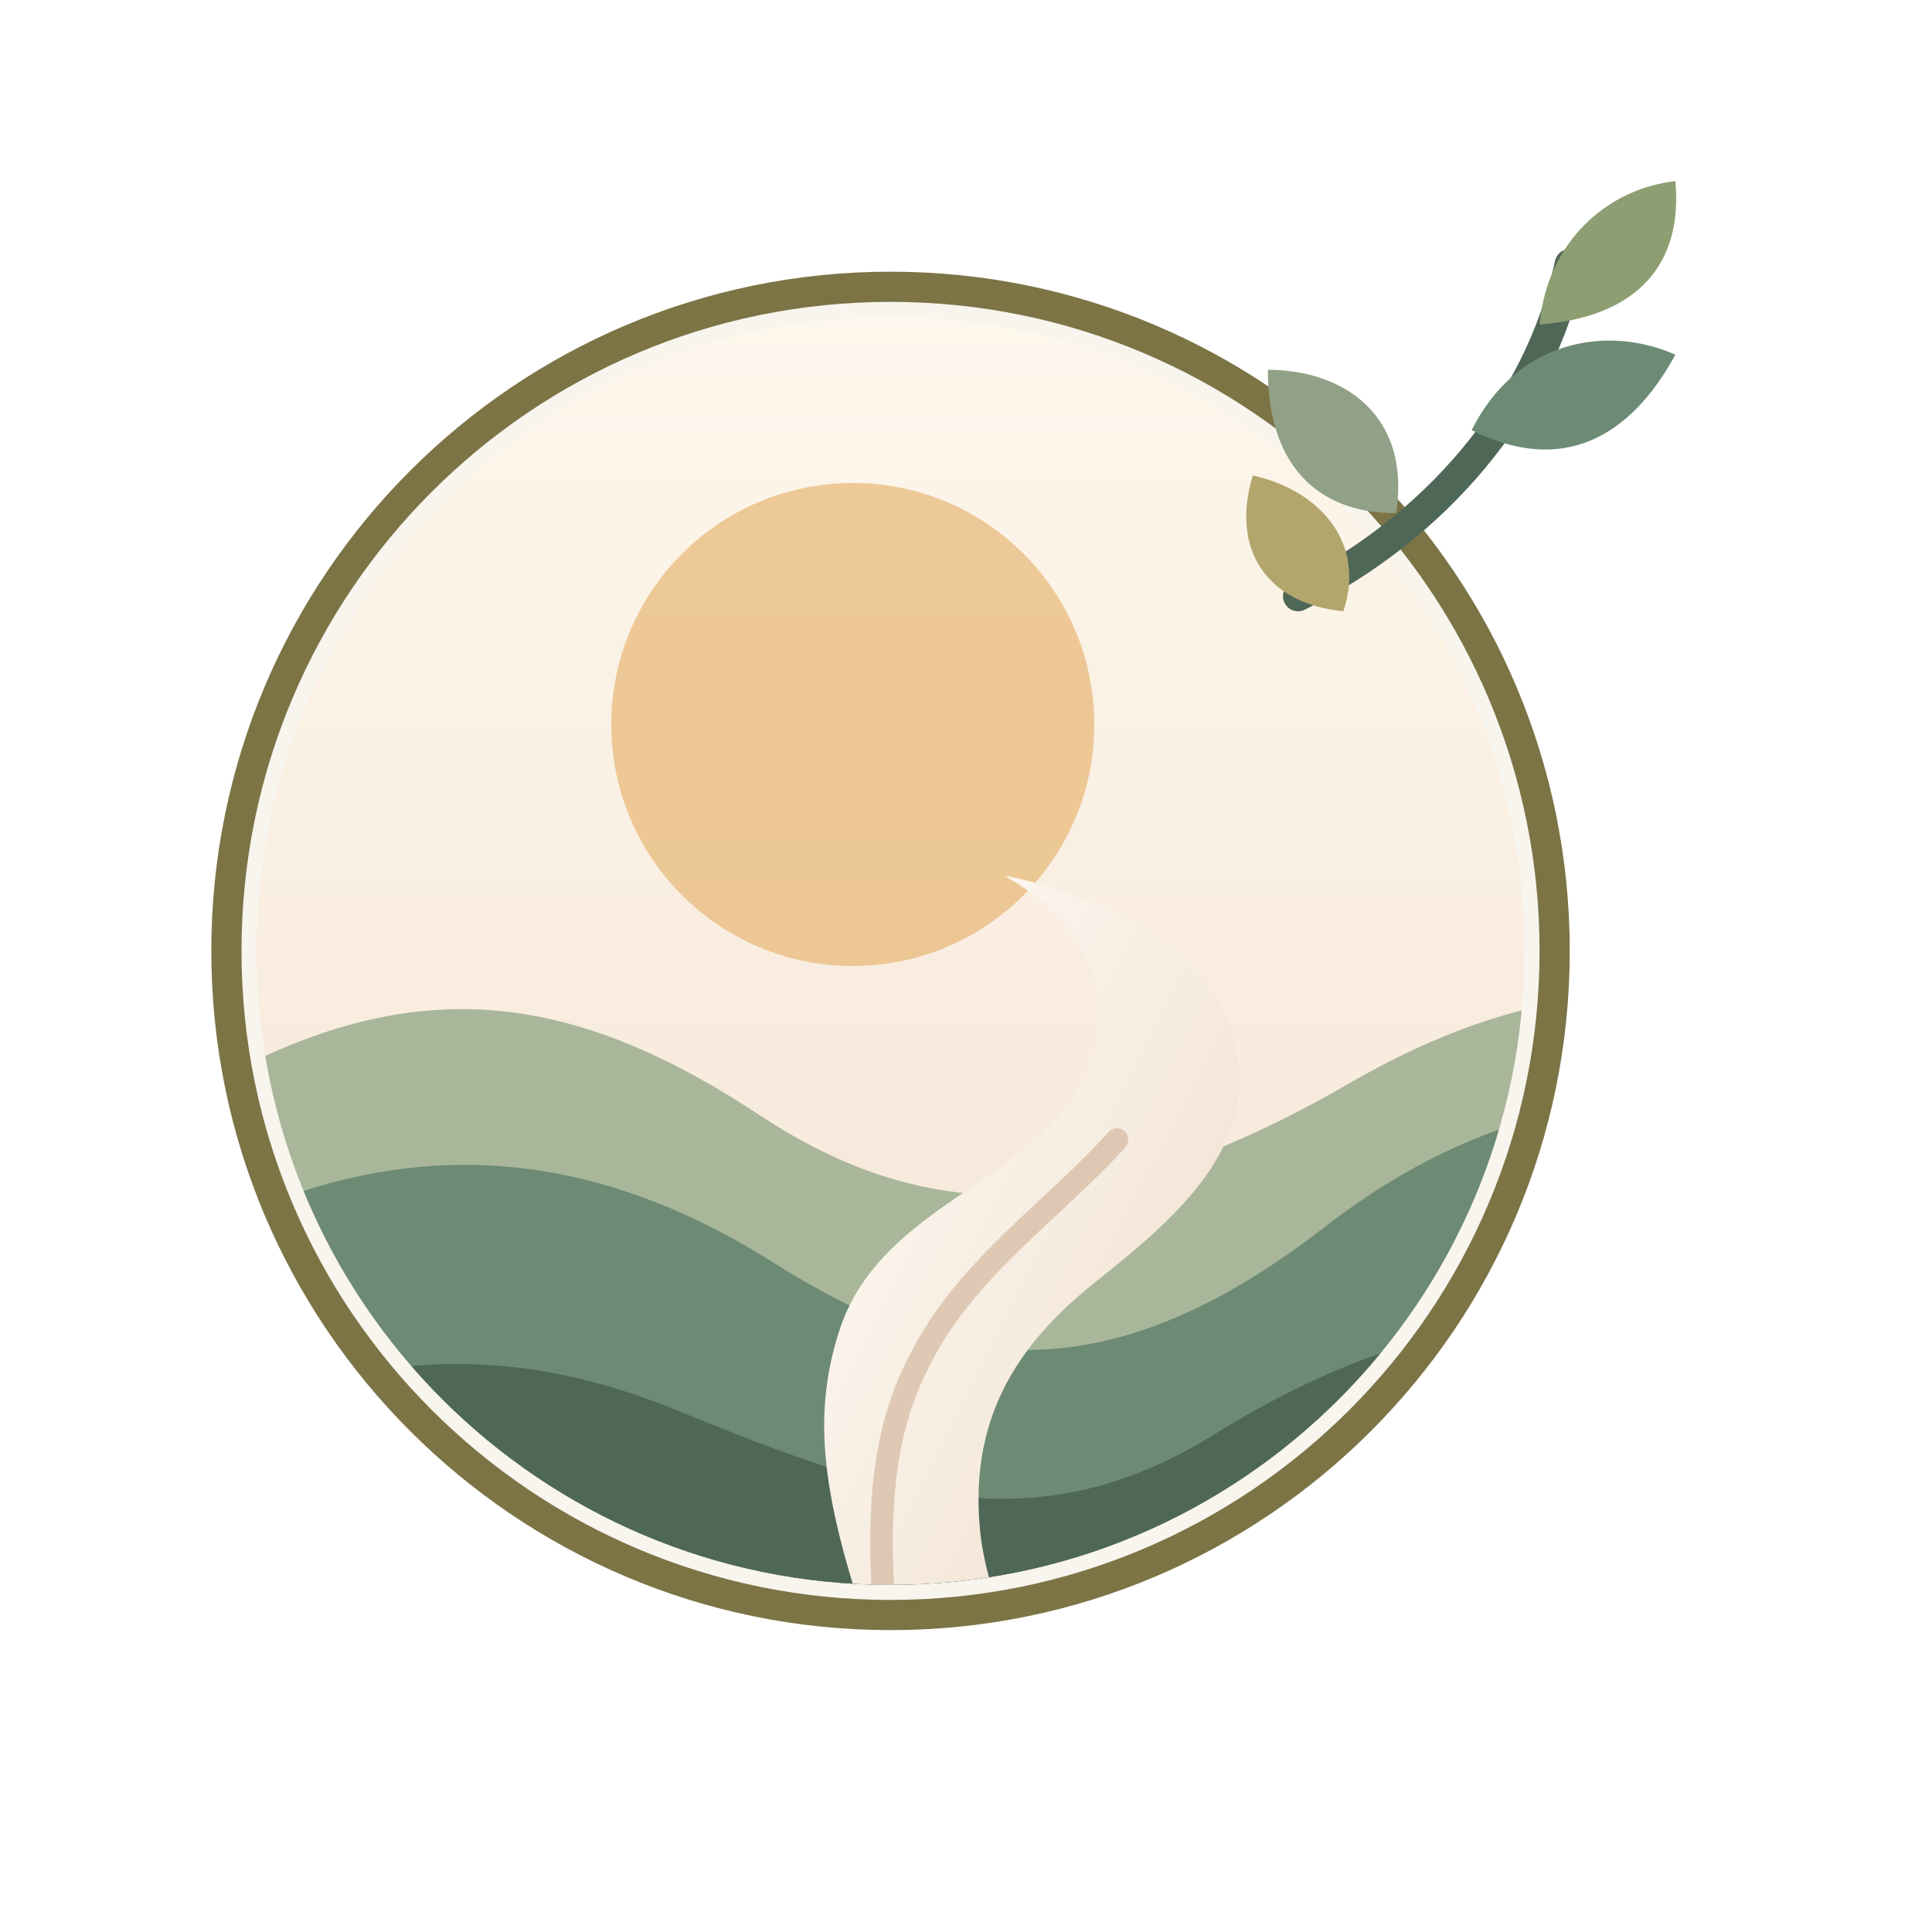
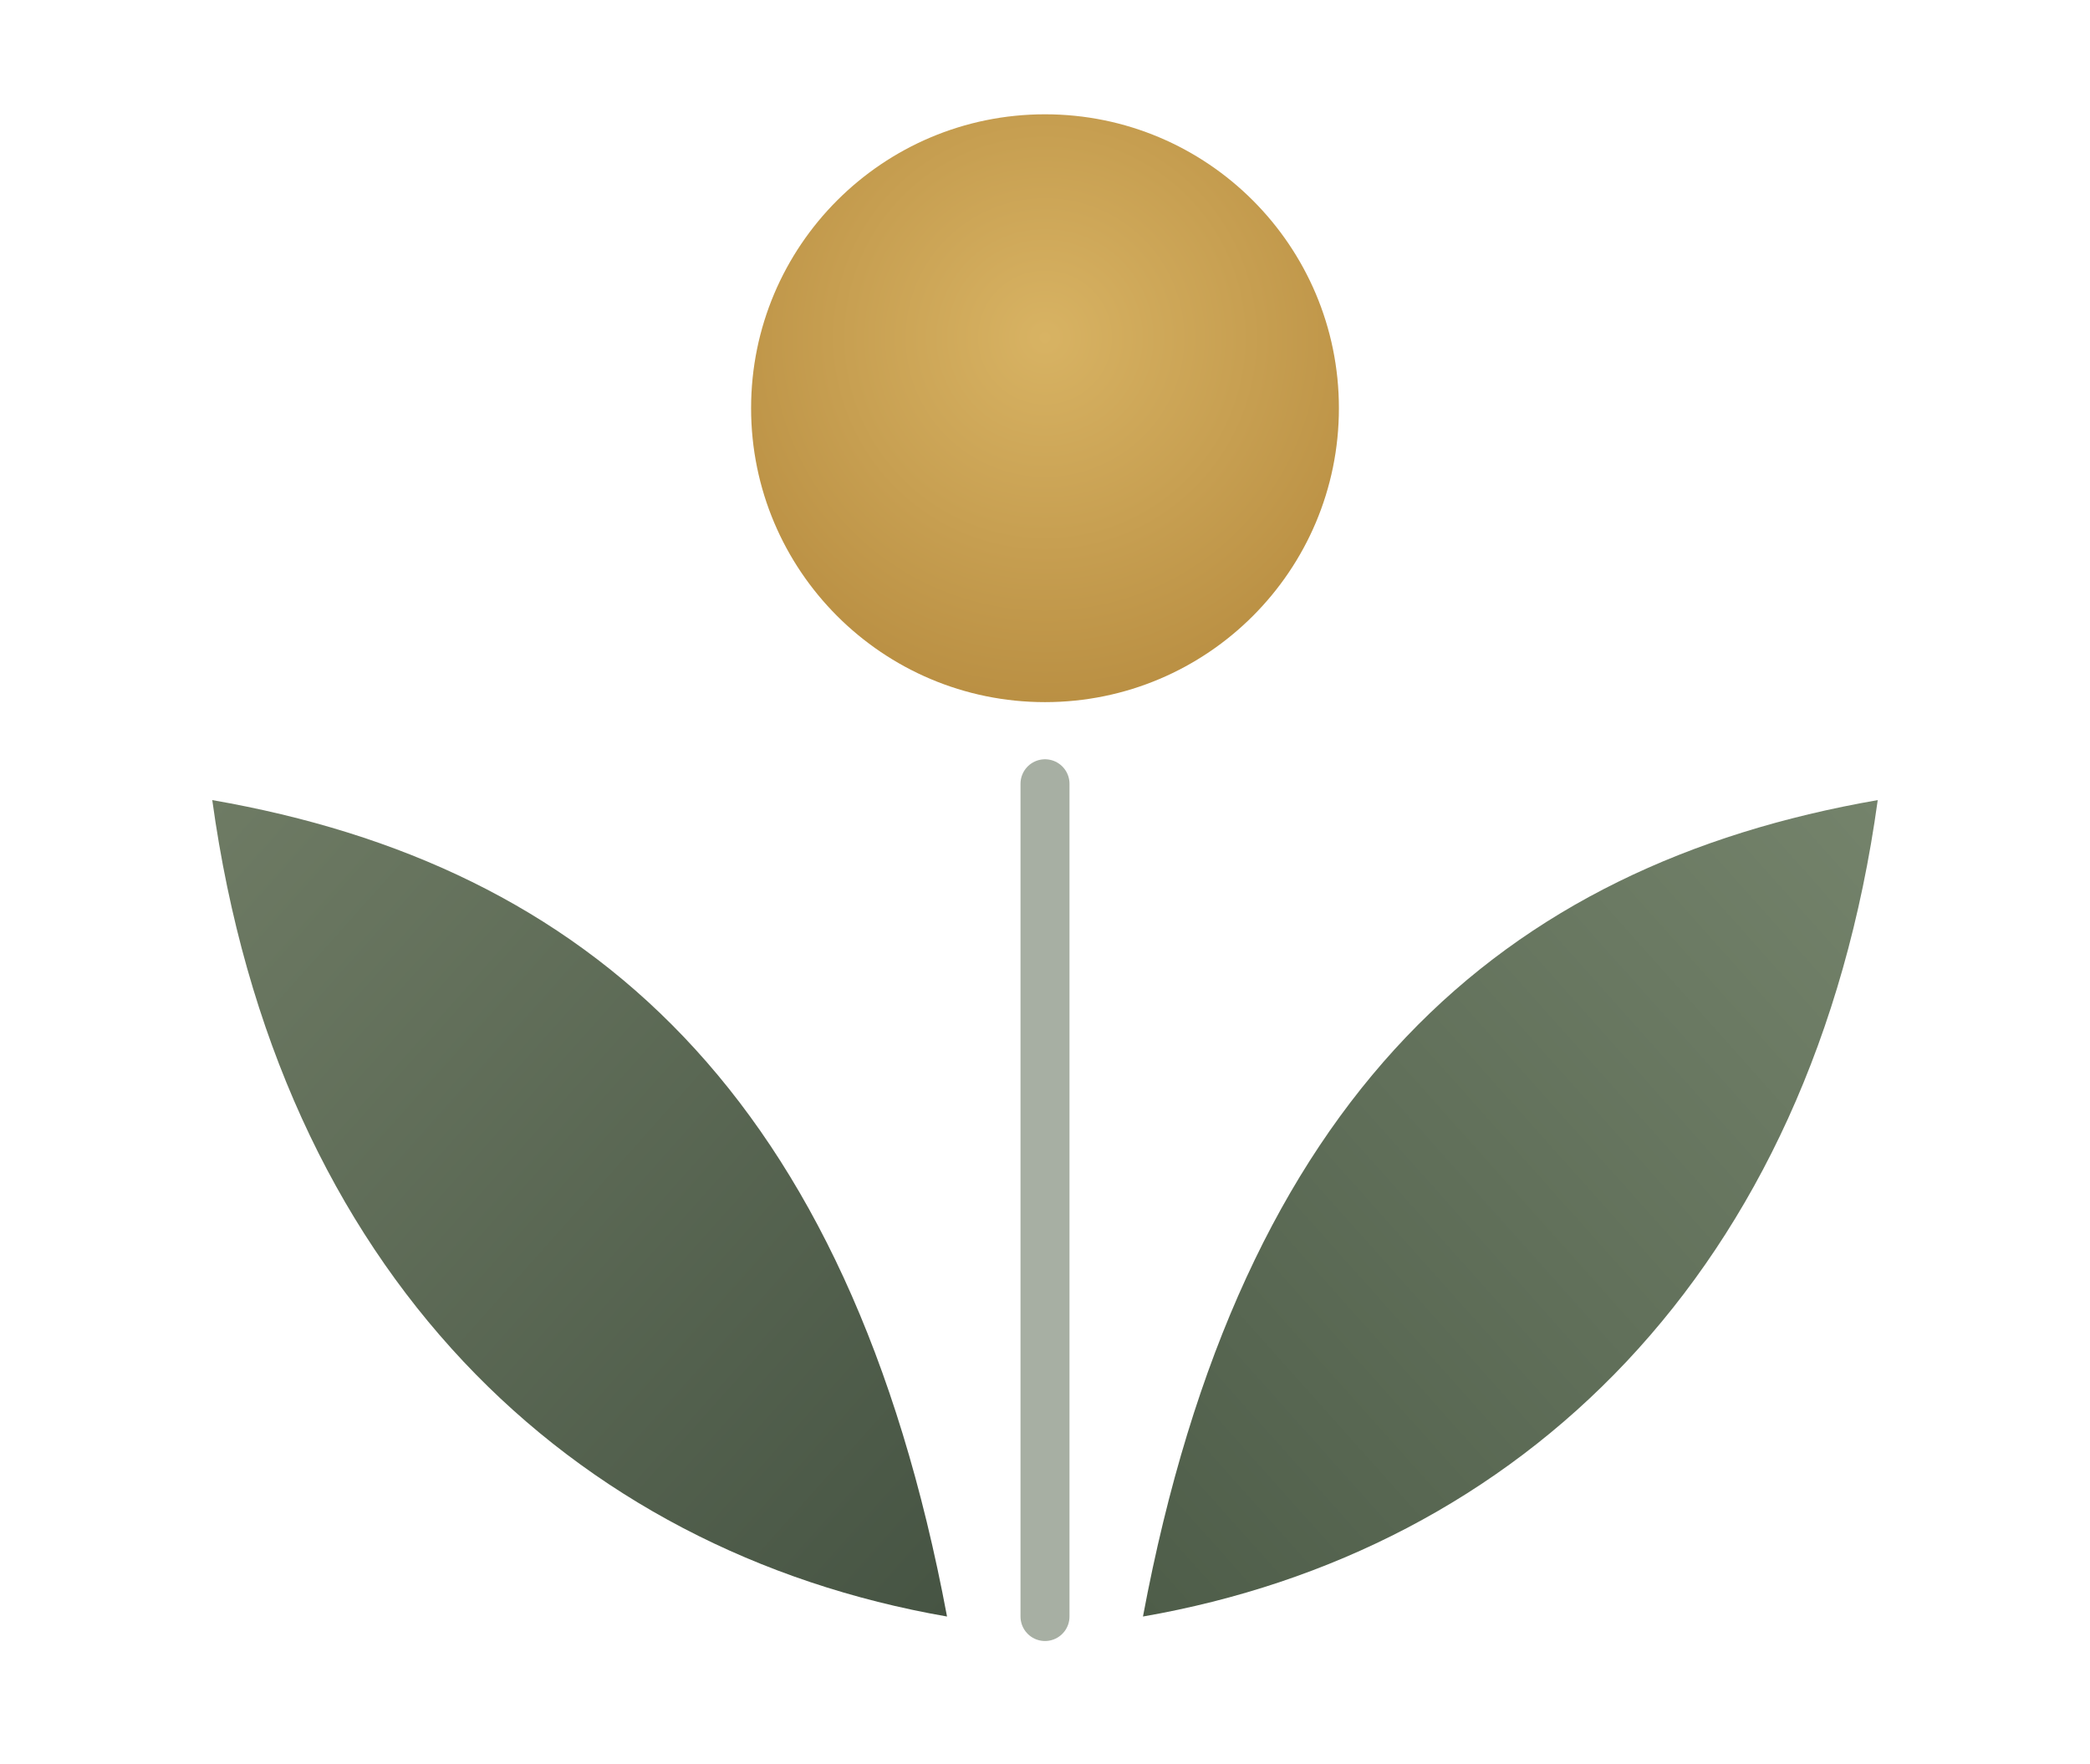
- <svg xmlns="http://www.w3.org/2000/svg" viewBox="0 0 256 256" role="img" aria-labelledby="title desc">
+ <svg xmlns="http://www.w3.org/2000/svg" viewBox="0 0 128 108" role="img" aria-labelledby="title desc">
  <defs>
-     <clipPath id="landscape-circle">
-       <circle cx="118" cy="126" r="84" />
-     </clipPath>
-     <linearGradient id="sky" x1="0" y1="0" x2="0" y2="1">
-       <stop offset="0" stop-color="#FFF8EE" />
-       <stop offset="1" stop-color="#F2E3D3" />
+     <linearGradient id="leftLeaf" x1="0" y1="0" x2="1" y2="1">
+       <stop offset="0" stop-color="#6E7B64" />
+       <stop offset="1" stop-color="#465443" />
    </linearGradient>
-     <linearGradient id="path" x1="0" y1="0" x2="1" y2="1">
-       <stop offset="0" stop-color="#FFFDF8" />
-       <stop offset="1" stop-color="#EEDBC8" />
+     <linearGradient id="rightLeaf" x1="1" y1="0" x2="0" y2="1">
+       <stop offset="0" stop-color="#74836B" />
+       <stop offset="1" stop-color="#4E5D49" />
    </linearGradient>
+     <radialGradient id="sun" cx="50%" cy="38%" r="70%">
+       <stop offset="0" stop-color="#D8B363" />
+       <stop offset="1" stop-color="#B68B3F" />
+     </radialGradient>
  </defs>
-   <circle cx="118" cy="126" r="88" fill="#F8F4EE" stroke="#7C7445" stroke-width="4" />
-   <g clip-path="url(#landscape-circle)">
-     <rect x="24" y="34" width="188" height="184" fill="url(#sky)" />
-     <circle cx="113" cy="96" r="32" fill="#E7B977" opacity="0.72" />
-     <path d="M16 151C48 129 71 128 101 148C121 161 143 164 178 144C195 134 211 130 229 132V221H16Z" fill="#A9B69A" />
-     <path d="M6 177C39 151 70 147 102 167C124 181 145 186 175 163C198 145 220 143 238 150V226H6Z" fill="#6D8B74" />
-     <path d="M2 204C35 180 61 175 90 187C117 198 137 205 161 190C190 172 217 170 247 183V232H2Z" fill="#4F6757" />
-     <path d="M117 222C110 202 107 190 111 177C116 160 136 157 143 144C149 133 144 122 133 116C148 119 162 127 164 140C166 153 155 162 145 170C135 178 128 188 130 204C131 211 134 218 138 225Z" fill="url(#path)" />
-     <path d="M118 221C116 205 116 191 122 180C128 168 140 160 148 151" fill="none" stroke="#D8BFA9" stroke-width="3" stroke-linecap="round" opacity="0.8" />
-   </g>
-   <path d="M172 79C190 70 204 54 208 35" fill="none" stroke="#4F6757" stroke-width="4" stroke-linecap="round" />
-   <path d="M195 57C201 45 213 43 222 47C216 58 207 63 195 57Z" fill="#6D8B74" />
-   <path d="M185 68C187 55 178 49 168 49C168 61 174 68 185 68Z" fill="#91A187" />
-   <path d="M204 43C205 32 213 25 222 24C223 35 217 42 204 43Z" fill="#8D9E72" />
-   <path d="M178 81C181 72 175 65 166 63C163 73 168 80 178 81Z" fill="#B3A66D" />
+   <circle cx="64" cy="25" r="18" fill="url(#sun)" />
+   <path d="M58 99C35 95 17 78 13 49C36 53 52 67 58 99Z" fill="url(#leftLeaf)" />
+   <path d="M70 99C93 95 111 78 115 49C92 53 76 67 70 99Z" fill="url(#rightLeaf)" />
+   <path d="M64 99V48" stroke="#5E6D57" stroke-width="3" stroke-linecap="round" opacity=".55" />
</svg>
